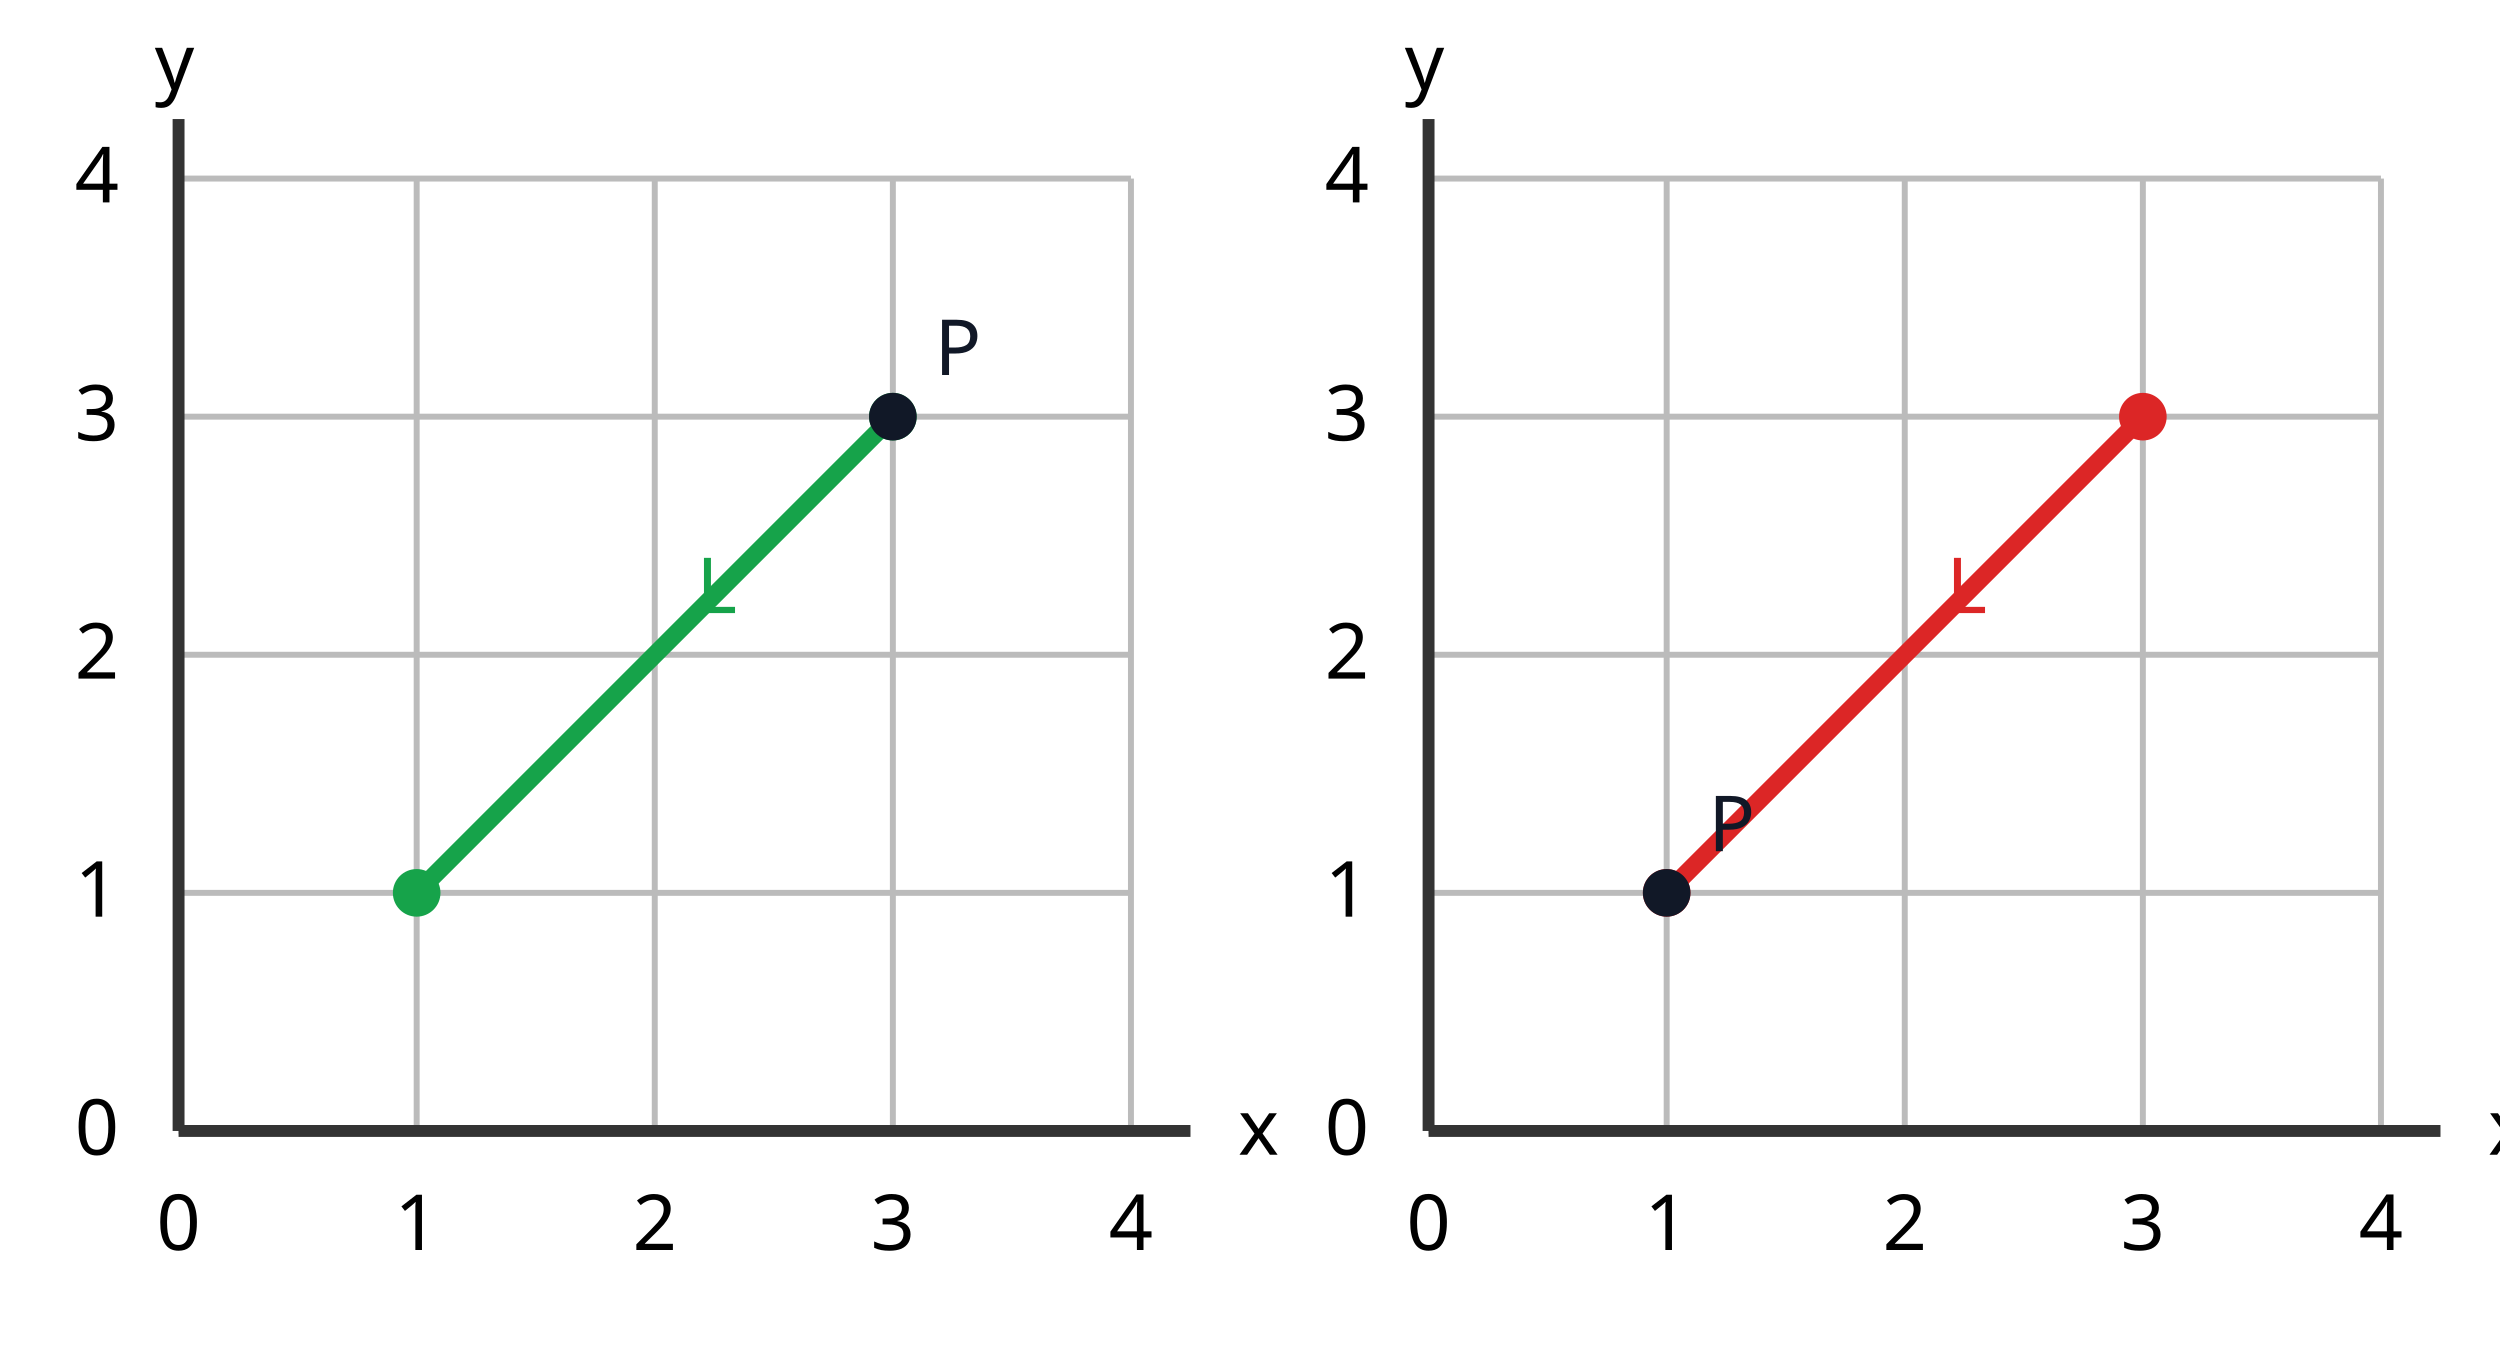
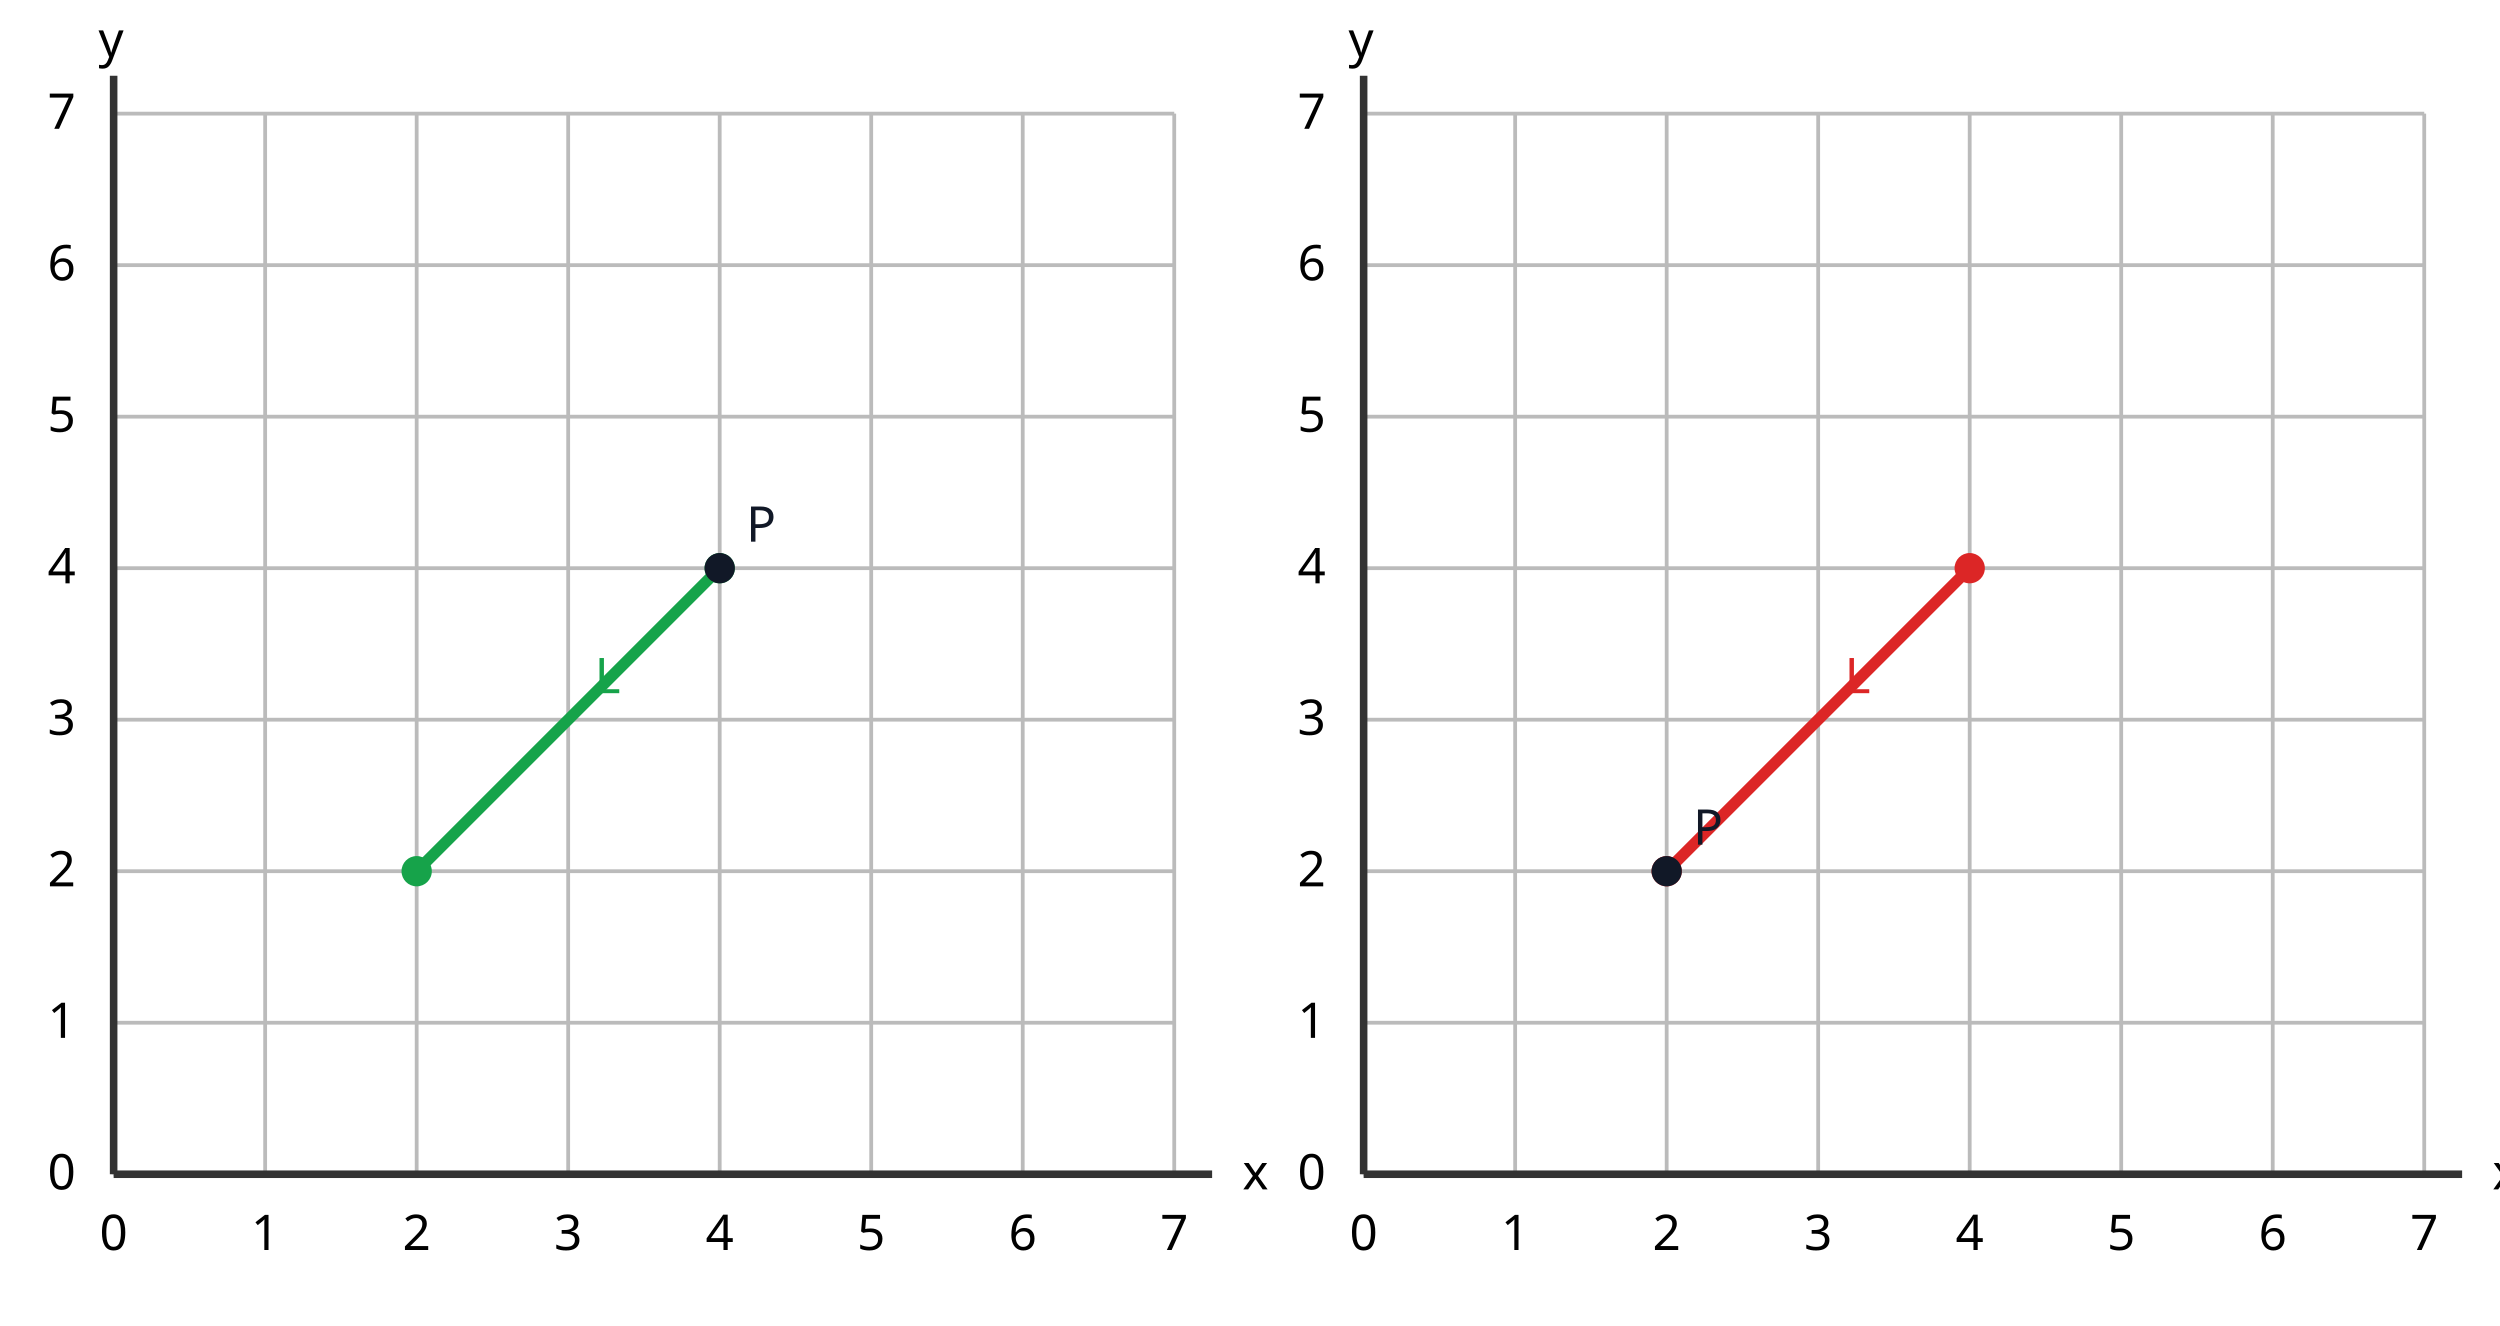
- <svg xmlns="http://www.w3.org/2000/svg" width="420" height="230" viewBox="0 0 420 230">
+ <svg xmlns="http://www.w3.org/2000/svg" width="660" height="350" viewBox="0 0 660 350">
  <style>text{font:13px sans-serif}.grid{stroke:#bbb;stroke-width:1}.axis{stroke:#333;stroke-width:2}.shape{fill:none;stroke-width:3}.endpoint{stroke:none}</style>
-   <line class="grid" x1="30" y1="30" x2="30" y2="190" />
-   <line class="grid" x1="30" y1="190" x2="190" y2="190" />
-   <text x="30" y="210" text-anchor="middle">0</text>
-   <text x="20" y="194" text-anchor="end">0</text>
-   <line class="grid" x1="70" y1="30" x2="70" y2="190" />
-   <line class="grid" x1="30" y1="150" x2="190" y2="150" />
-   <text x="70" y="210" text-anchor="middle">1</text>
-   <text x="20" y="154" text-anchor="end">1</text>
-   <line class="grid" x1="110" y1="30" x2="110" y2="190" />
-   <line class="grid" x1="30" y1="110" x2="190" y2="110" />
-   <text x="110" y="210" text-anchor="middle">2</text>
-   <text x="20" y="114" text-anchor="end">2</text>
-   <line class="grid" x1="150" y1="30" x2="150" y2="190" />
-   <line class="grid" x1="30" y1="70" x2="190" y2="70" />
-   <text x="150" y="210" text-anchor="middle">3</text>
-   <text x="20" y="74" text-anchor="end">3</text>
-   <line class="grid" x1="190" y1="30" x2="190" y2="190" />
-   <line class="grid" x1="30" y1="30" x2="190" y2="30" />
-   <text x="190" y="210" text-anchor="middle">4</text>
-   <text x="20" y="34" text-anchor="end">4</text>
-   <line class="axis" x1="30" y1="190" x2="200" y2="190" />
-   <line class="axis" x1="30" y1="190" x2="30" y2="20" />
-   <text x="208" y="194">x</text>
+   <line class="grid" x1="30" y1="30" x2="30" y2="310" />
+   <line class="grid" x1="30" y1="310" x2="310" y2="310" />
+   <text x="30" y="330" text-anchor="middle">0</text>
+   <text x="20" y="314" text-anchor="end">0</text>
+   <line class="grid" x1="70" y1="30" x2="70" y2="310" />
+   <line class="grid" x1="30" y1="270" x2="310" y2="270" />
+   <text x="70" y="330" text-anchor="middle">1</text>
+   <text x="20" y="274" text-anchor="end">1</text>
+   <line class="grid" x1="110" y1="30" x2="110" y2="310" />
+   <line class="grid" x1="30" y1="230" x2="310" y2="230" />
+   <text x="110" y="330" text-anchor="middle">2</text>
+   <text x="20" y="234" text-anchor="end">2</text>
+   <line class="grid" x1="150" y1="30" x2="150" y2="310" />
+   <line class="grid" x1="30" y1="190" x2="310" y2="190" />
+   <text x="150" y="330" text-anchor="middle">3</text>
+   <text x="20" y="194" text-anchor="end">3</text>
+   <line class="grid" x1="190" y1="30" x2="190" y2="310" />
+   <line class="grid" x1="30" y1="150" x2="310" y2="150" />
+   <text x="190" y="330" text-anchor="middle">4</text>
+   <text x="20" y="154" text-anchor="end">4</text>
+   <line class="grid" x1="230" y1="30" x2="230" y2="310" />
+   <line class="grid" x1="30" y1="110" x2="310" y2="110" />
+   <text x="230" y="330" text-anchor="middle">5</text>
+   <text x="20" y="114" text-anchor="end">5</text>
+   <line class="grid" x1="270" y1="30" x2="270" y2="310" />
+   <line class="grid" x1="30" y1="70" x2="310" y2="70" />
+   <text x="270" y="330" text-anchor="middle">6</text>
+   <text x="20" y="74" text-anchor="end">6</text>
+   <line class="grid" x1="310" y1="30" x2="310" y2="310" />
+   <line class="grid" x1="30" y1="30" x2="310" y2="30" />
+   <text x="310" y="330" text-anchor="middle">7</text>
+   <text x="20" y="34" text-anchor="end">7</text>
+   <line class="axis" x1="30" y1="310" x2="320" y2="310" />
+   <line class="axis" x1="30" y1="310" x2="30" y2="20" />
+   <text x="328" y="314">x</text>
  <text x="26" y="15">y</text>
-   <line class="shape" x1="70" y1="150" x2="150" y2="70" stroke="#16a34a" />
-   <circle class="endpoint" cx="70" cy="150" r="4" fill="#16a34a" />
-   <circle class="endpoint" cx="150" cy="70" r="4" fill="#16a34a" />
-   <text x="117" y="103" fill="#16a34a">L</text>
-   <circle cx="150" cy="70" r="4" fill="#111827" />
-   <text x="157" y="63" fill="#111827">P</text>
-   <line class="grid" x1="240" y1="30" x2="240" y2="190" />
-   <line class="grid" x1="240" y1="190" x2="400" y2="190" />
-   <text x="240" y="210" text-anchor="middle">0</text>
-   <text x="230" y="194" text-anchor="end">0</text>
-   <line class="grid" x1="280" y1="30" x2="280" y2="190" />
-   <line class="grid" x1="240" y1="150" x2="400" y2="150" />
-   <text x="280" y="210" text-anchor="middle">1</text>
-   <text x="230" y="154" text-anchor="end">1</text>
-   <line class="grid" x1="320" y1="30" x2="320" y2="190" />
-   <line class="grid" x1="240" y1="110" x2="400" y2="110" />
-   <text x="320" y="210" text-anchor="middle">2</text>
-   <text x="230" y="114" text-anchor="end">2</text>
-   <line class="grid" x1="360" y1="30" x2="360" y2="190" />
-   <line class="grid" x1="240" y1="70" x2="400" y2="70" />
-   <text x="360" y="210" text-anchor="middle">3</text>
-   <text x="230" y="74" text-anchor="end">3</text>
-   <line class="grid" x1="400" y1="30" x2="400" y2="190" />
-   <line class="grid" x1="240" y1="30" x2="400" y2="30" />
-   <text x="400" y="210" text-anchor="middle">4</text>
-   <text x="230" y="34" text-anchor="end">4</text>
-   <line class="axis" x1="240" y1="190" x2="410" y2="190" />
-   <line class="axis" x1="240" y1="190" x2="240" y2="20" />
-   <text x="418" y="194">x</text>
-   <text x="236" y="15">y</text>
-   <line class="shape" x1="280" y1="150" x2="360" y2="70" stroke="#dc2626" />
-   <circle class="endpoint" cx="280" cy="150" r="4" fill="#dc2626" />
-   <circle class="endpoint" cx="360" cy="70" r="4" fill="#dc2626" />
-   <text x="327" y="103" fill="#dc2626">L</text>
-   <circle cx="280" cy="150" r="4" fill="#111827" />
-   <text x="287" y="143" fill="#111827">P</text>
+   <line class="shape" x1="110" y1="230" x2="190" y2="150" stroke="#16a34a" />
+   <circle class="endpoint" cx="110" cy="230" r="4" fill="#16a34a" />
+   <circle class="endpoint" cx="190" cy="150" r="4" fill="#16a34a" />
+   <text x="157" y="183" fill="#16a34a">L</text>
+   <circle cx="190" cy="150" r="4" fill="#111827" />
+   <text x="197" y="143" fill="#111827">P</text>
+   <line class="grid" x1="360" y1="30" x2="360" y2="310" />
+   <line class="grid" x1="360" y1="310" x2="640" y2="310" />
+   <text x="360" y="330" text-anchor="middle">0</text>
+   <text x="350" y="314" text-anchor="end">0</text>
+   <line class="grid" x1="400" y1="30" x2="400" y2="310" />
+   <line class="grid" x1="360" y1="270" x2="640" y2="270" />
+   <text x="400" y="330" text-anchor="middle">1</text>
+   <text x="350" y="274" text-anchor="end">1</text>
+   <line class="grid" x1="440" y1="30" x2="440" y2="310" />
+   <line class="grid" x1="360" y1="230" x2="640" y2="230" />
+   <text x="440" y="330" text-anchor="middle">2</text>
+   <text x="350" y="234" text-anchor="end">2</text>
+   <line class="grid" x1="480" y1="30" x2="480" y2="310" />
+   <line class="grid" x1="360" y1="190" x2="640" y2="190" />
+   <text x="480" y="330" text-anchor="middle">3</text>
+   <text x="350" y="194" text-anchor="end">3</text>
+   <line class="grid" x1="520" y1="30" x2="520" y2="310" />
+   <line class="grid" x1="360" y1="150" x2="640" y2="150" />
+   <text x="520" y="330" text-anchor="middle">4</text>
+   <text x="350" y="154" text-anchor="end">4</text>
+   <line class="grid" x1="560" y1="30" x2="560" y2="310" />
+   <line class="grid" x1="360" y1="110" x2="640" y2="110" />
+   <text x="560" y="330" text-anchor="middle">5</text>
+   <text x="350" y="114" text-anchor="end">5</text>
+   <line class="grid" x1="600" y1="30" x2="600" y2="310" />
+   <line class="grid" x1="360" y1="70" x2="640" y2="70" />
+   <text x="600" y="330" text-anchor="middle">6</text>
+   <text x="350" y="74" text-anchor="end">6</text>
+   <line class="grid" x1="640" y1="30" x2="640" y2="310" />
+   <line class="grid" x1="360" y1="30" x2="640" y2="30" />
+   <text x="640" y="330" text-anchor="middle">7</text>
+   <text x="350" y="34" text-anchor="end">7</text>
+   <line class="axis" x1="360" y1="310" x2="650" y2="310" />
+   <line class="axis" x1="360" y1="310" x2="360" y2="20" />
+   <text x="658" y="314">x</text>
+   <text x="356" y="15">y</text>
+   <line class="shape" x1="440" y1="230" x2="520" y2="150" stroke="#dc2626" />
+   <circle class="endpoint" cx="440" cy="230" r="4" fill="#dc2626" />
+   <circle class="endpoint" cx="520" cy="150" r="4" fill="#dc2626" />
+   <text x="487" y="183" fill="#dc2626">L</text>
+   <circle cx="440" cy="230" r="4" fill="#111827" />
+   <text x="447" y="223" fill="#111827">P</text>
</svg>
